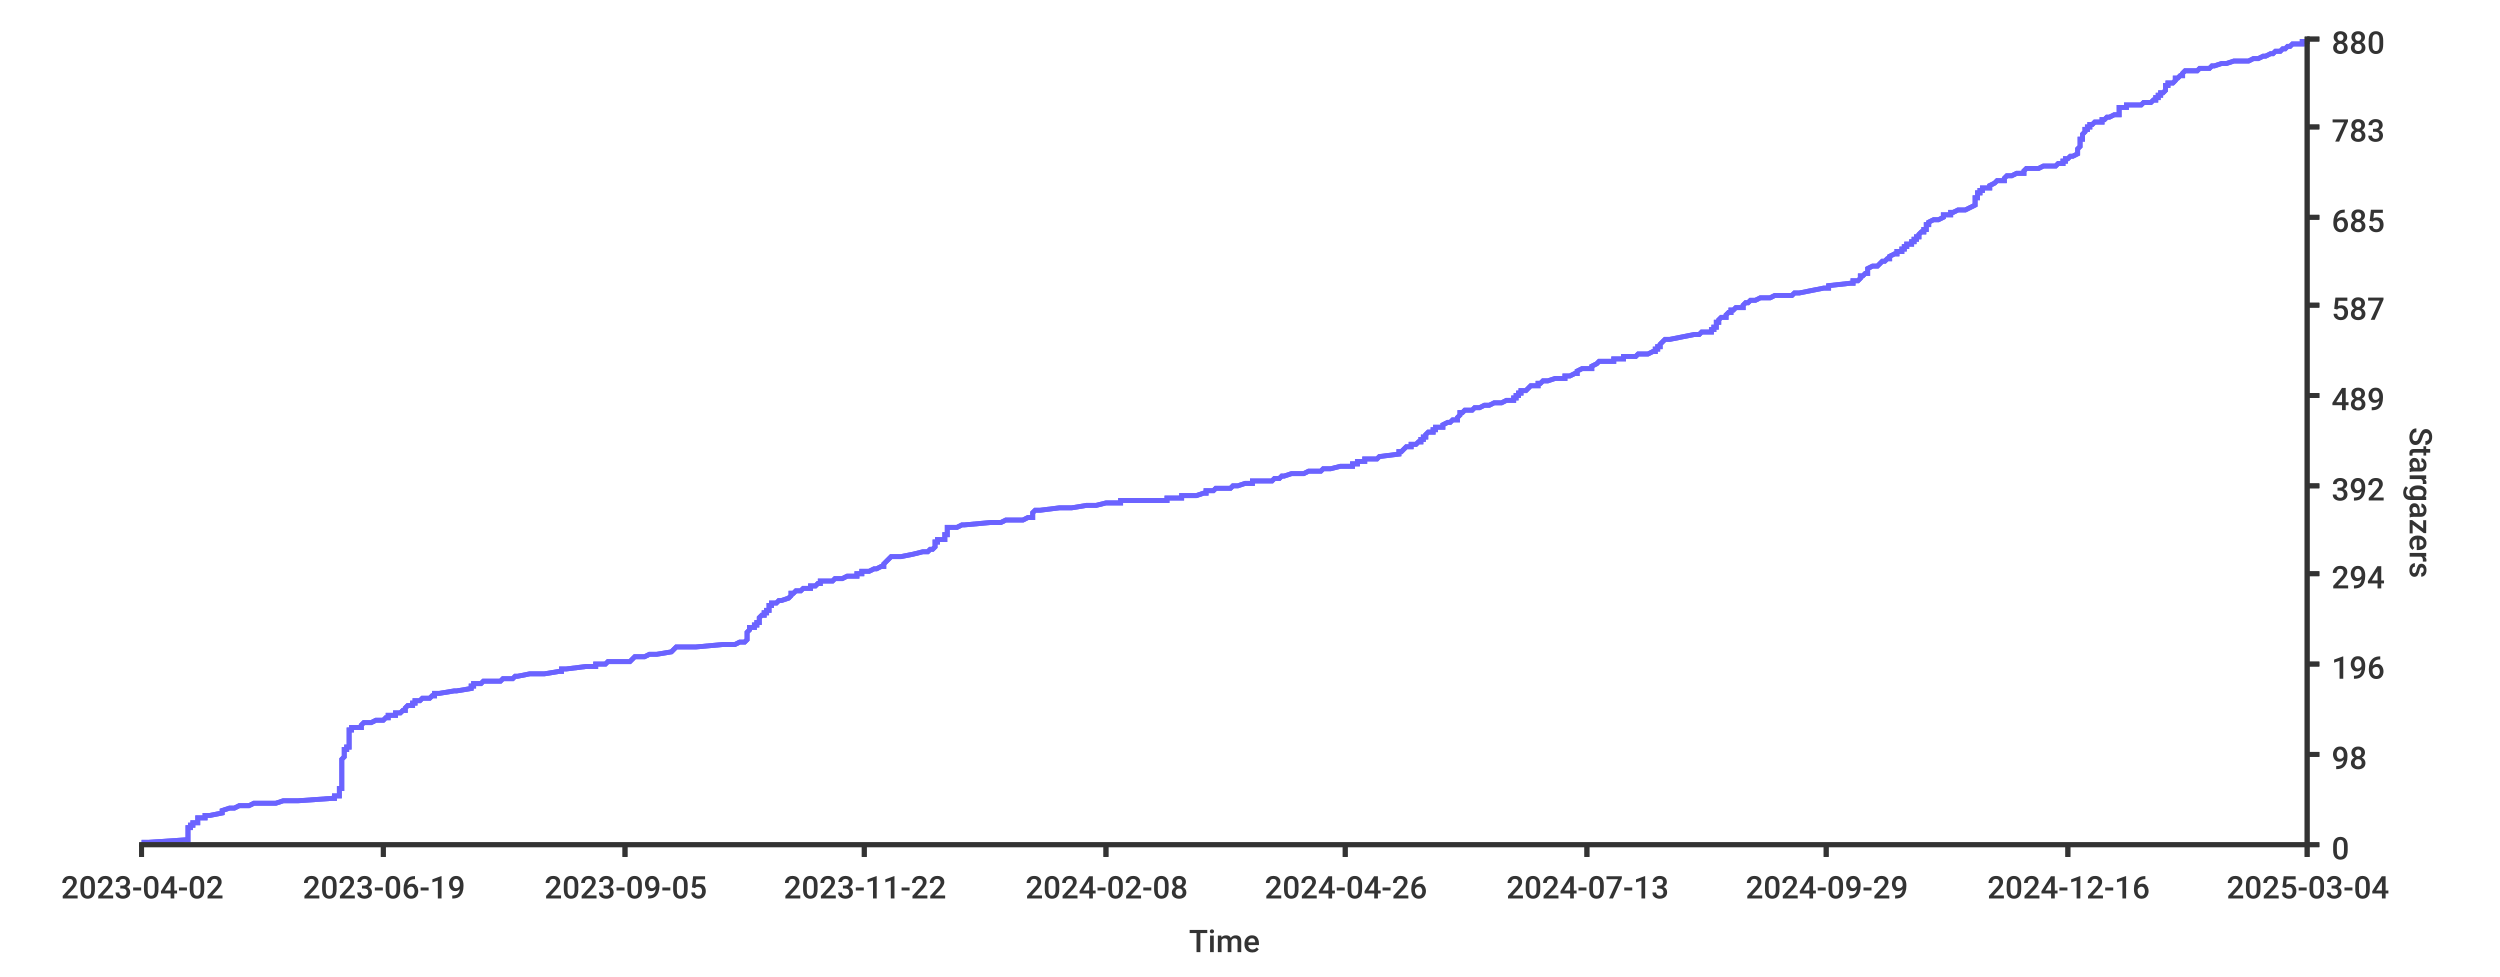
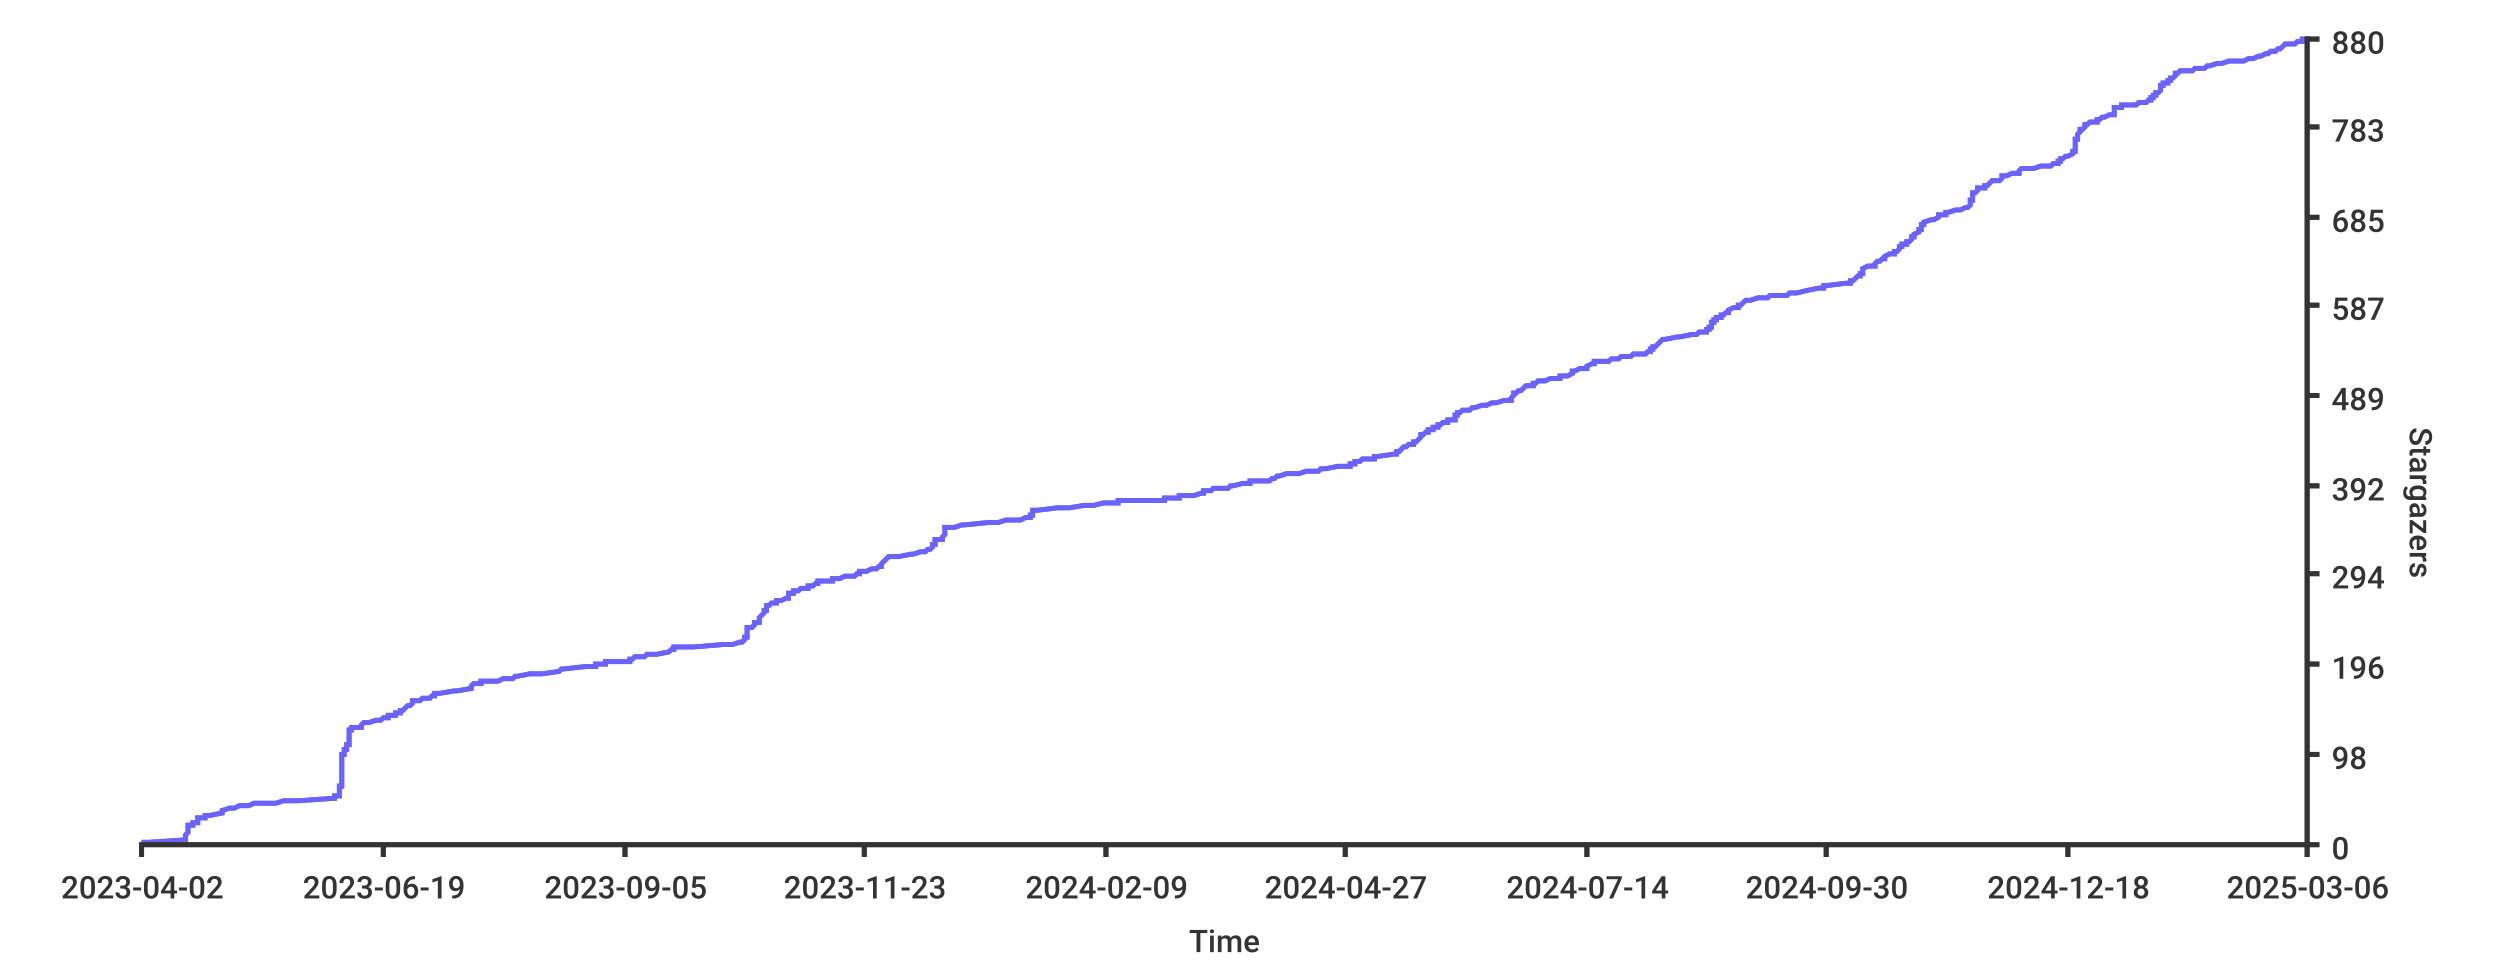
<svg xmlns="http://www.w3.org/2000/svg" width="1024px" height="400px">
  <style type="text/css">
path { fill: none; stroke: rgb(51,51,51); }
path.series { stroke: #6b63ff; }
rect.background { fill: rgb(255,255,255); stroke: none; }

text {
	stroke-width: 0;
	stroke: none;
	fill: rgba(51,51,51,1.0);
	font-size: 12.8px;
	font-family: 'Roboto Medium', sans-serif;
}
</style>
-   <rect height="400px" class="background" rx="8" x="0" y="0" width="1024px" />
-   <rect x="0" y="0" width="1024px" height="400px" class="background" rx="8" />
-   <path stroke-width="2" class="series" d="M 58 345 L 61 345 L 76 344 L 76 344 L 77 344 L 77 343 L 77 343 L 77 343 L 77 342 L 77 342 L 77 341 L 77 341 L 77 341 L 77 340 L 77 340 L 77 340 L 77 339 L 78 339 L 78 338 L 78 338 L 79 338 L 79 337 L 80 337 L 81 337 L 81 336 L 81 336 L 81 335 L 82 335 L 84 335 L 84 334 L 85 334 L 86 334 L 91 333 L 91 333 L 91 332 L 91 332 L 91 332 L 94 331 L 95 331 L 96 331 L 98 330 L 102 330 L 104 329 L 111 329 L 113 329 L 116 328 L 120 328 L 122 328 L 136 327 L 137 327 L 137 326 L 139 326 L 139 326 L 139 325 L 139 325 L 139 325 L 139 324 L 139 324 L 139 323 L 139 323 L 140 323 L 140 322 L 140 322 L 140 322 L 140 321 L 140 321 L 140 320 L 140 320 L 140 320 L 140 319 L 140 319 L 140 319 L 140 318 L 140 318 L 140 317 L 140 317 L 140 317 L 140 316 L 140 316 L 140 316 L 140 315 L 140 315 L 140 314 L 140 314 L 140 314 L 140 313 L 140 313 L 140 313 L 140 312 L 140 312 L 140 311 L 140 311 L 140 311 L 141 310 L 141 310 L 141 310 L 141 309 L 141 309 L 141 308 L 141 308 L 141 308 L 141 307 L 141 307 L 142 307 L 142 306 L 143 306 L 143 305 L 143 305 L 143 305 L 143 304 L 143 304 L 143 304 L 143 303 L 143 303 L 143 302 L 143 302 L 143 302 L 143 301 L 143 301 L 143 301 L 143 300 L 143 300 L 143 299 L 144 299 L 144 299 L 144 298 L 144 298 L 148 298 L 148 297 L 148 297 L 149 296 L 149 296 L 152 296 L 154 295 L 155 295 L 157 295 L 158 294 L 159 294 L 159 293 L 160 293 L 162 293 L 162 292 L 163 292 L 164 292 L 165 291 L 166 291 L 166 290 L 166 290 L 166 290 L 167 289 L 169 289 L 169 289 L 169 288 L 170 288 L 170 287 L 170 287 L 172 287 L 173 286 L 175 286 L 176 286 L 177 285 L 178 285 L 178 284 L 178 284 L 180 284 L 186 283 L 186 283 L 187 283 L 193 282 L 193 282 L 193 281 L 193 281 L 194 281 L 194 280 L 196 280 L 197 280 L 198 279 L 205 279 L 206 278 L 208 278 L 210 278 L 211 277 L 211 277 L 212 277 L 217 276 L 223 276 L 229 275 L 230 275 L 230 275 L 230 274 L 230 274 L 232 274 L 240 273 L 244 273 L 244 272 L 248 272 L 248 272 L 249 271 L 258 271 L 258 271 L 259 270 L 259 270 L 260 269 L 263 269 L 264 269 L 266 268 L 267 268 L 269 268 L 275 267 L 275 267 L 276 266 L 276 266 L 276 266 L 277 265 L 279 265 L 285 265 L 296 264 L 301 264 L 303 263 L 303 263 L 305 263 L 306 262 L 306 262 L 306 262 L 306 261 L 306 261 L 306 260 L 306 260 L 306 260 L 306 259 L 306 259 L 306 259 L 307 258 L 307 258 L 307 257 L 307 257 L 309 257 L 309 256 L 310 256 L 310 256 L 310 255 L 311 255 L 311 254 L 311 254 L 311 254 L 311 253 L 311 253 L 311 253 L 312 252 L 313 252 L 313 251 L 314 251 L 314 251 L 314 250 L 314 250 L 315 250 L 315 249 L 315 249 L 315 248 L 316 248 L 316 248 L 316 247 L 317 247 L 318 247 L 319 246 L 320 246 L 323 245 L 323 245 L 323 245 L 324 244 L 324 244 L 324 244 L 324 243 L 325 243 L 326 242 L 328 242 L 328 242 L 329 241 L 330 241 L 332 241 L 332 240 L 334 240 L 335 239 L 335 239 L 336 239 L 336 238 L 340 238 L 341 238 L 342 237 L 345 237 L 347 236 L 350 236 L 351 236 L 351 235 L 352 235 L 353 235 L 353 234 L 356 234 L 358 233 L 359 233 L 359 233 L 361 232 L 362 232 L 362 232 L 362 231 L 362 231 L 363 230 L 363 230 L 363 230 L 364 229 L 364 229 L 364 229 L 365 228 L 369 228 L 374 227 L 374 227 L 374 227 L 378 226 L 379 226 L 380 226 L 381 225 L 382 225 L 383 224 L 383 224 L 383 224 L 383 223 L 383 223 L 383 223 L 383 222 L 384 222 L 384 221 L 385 221 L 387 221 L 387 220 L 387 220 L 387 220 L 387 219 L 388 219 L 388 218 L 388 218 L 388 218 L 388 217 L 388 217 L 388 217 L 388 216 L 392 216 L 394 215 L 394 215 L 395 215 L 406 214 L 407 214 L 410 214 L 412 213 L 419 213 L 421 212 L 423 212 L 423 212 L 423 211 L 423 211 L 423 211 L 423 210 L 423 210 L 424 209 L 425 209 L 426 209 L 434 208 L 436 208 L 439 208 L 445 207 L 449 207 L 453 206 L 455 206 L 459 206 L 459 205 L 469 205 L 478 205 L 478 204 L 484 204 L 484 203 L 490 203 L 490 203 L 493 202 L 493 202 L 494 202 L 494 201 L 497 201 L 498 200 L 501 200 L 504 200 L 505 199 L 506 199 L 507 199 L 510 198 L 513 198 L 513 197 L 517 197 L 521 197 L 522 196 L 522 196 L 524 196 L 525 195 L 526 195 L 529 194 L 531 194 L 534 194 L 536 193 L 536 193 L 541 193 L 542 192 L 545 192 L 549 191 L 549 191 L 554 191 L 554 190 L 555 190 L 556 190 L 556 189 L 559 189 L 559 188 L 561 188 L 564 188 L 565 187 L 565 187 L 565 187 L 573 186 L 573 186 L 573 185 L 574 185 L 574 185 L 575 184 L 575 184 L 575 184 L 576 183 L 578 183 L 578 182 L 579 182 L 580 182 L 581 181 L 581 181 L 582 181 L 582 180 L 583 180 L 583 179 L 583 179 L 584 179 L 584 178 L 584 178 L 584 178 L 585 177 L 587 177 L 587 176 L 587 176 L 588 176 L 588 175 L 589 175 L 591 175 L 591 174 L 591 174 L 593 173 L 594 173 L 594 173 L 595 172 L 595 172 L 597 172 L 597 171 L 597 171 L 598 170 L 598 170 L 598 170 L 598 169 L 599 169 L 599 169 L 600 168 L 603 168 L 604 167 L 606 167 L 606 167 L 608 166 L 610 166 L 610 166 L 612 165 L 615 165 L 617 164 L 619 164 L 620 164 L 620 163 L 621 163 L 621 163 L 621 162 L 622 162 L 622 161 L 623 161 L 623 161 L 623 160 L 623 160 L 625 160 L 626 159 L 626 159 L 627 158 L 627 158 L 630 158 L 630 157 L 630 157 L 631 157 L 632 156 L 634 156 L 637 155 L 641 155 L 641 155 L 641 154 L 641 154 L 643 154 L 645 153 L 646 153 L 646 152 L 646 152 L 646 152 L 648 151 L 651 151 L 652 151 L 652 150 L 652 150 L 654 149 L 654 149 L 654 149 L 655 148 L 657 148 L 661 148 L 661 147 L 665 147 L 665 146 L 666 146 L 670 146 L 671 145 L 673 145 L 675 145 L 677 144 L 678 144 L 678 143 L 678 143 L 679 143 L 679 142 L 679 142 L 680 142 L 680 141 L 680 141 L 681 140 L 681 140 L 681 140 L 682 139 L 683 139 L 684 139 L 689 138 L 689 138 L 694 137 L 696 137 L 696 137 L 697 136 L 698 136 L 701 136 L 701 135 L 702 135 L 702 134 L 703 134 L 703 134 L 703 133 L 703 133 L 703 132 L 704 132 L 704 132 L 704 131 L 704 131 L 704 131 L 705 130 L 705 130 L 707 130 L 707 129 L 707 129 L 708 128 L 709 128 L 709 128 L 709 127 L 710 127 L 711 126 L 714 126 L 714 126 L 714 125 L 714 125 L 714 125 L 715 124 L 715 124 L 716 124 L 717 123 L 719 123 L 721 122 L 724 122 L 725 122 L 727 121 L 731 121 L 734 121 L 735 120 L 737 120 L 742 119 L 742 119 L 742 119 L 747 118 L 748 118 L 749 118 L 749 117 L 749 117 L 758 116 L 758 116 L 759 116 L 759 115 L 760 115 L 761 115 L 762 114 L 762 114 L 762 113 L 763 113 L 763 113 L 764 112 L 764 112 L 765 112 L 765 111 L 765 111 L 765 110 L 765 110 L 765 110 L 767 109 L 768 109 L 769 109 L 770 108 L 770 108 L 771 107 L 771 107 L 772 107 L 773 106 L 774 106 L 774 106 L 774 105 L 774 105 L 776 104 L 776 104 L 777 104 L 777 103 L 778 103 L 779 103 L 779 102 L 780 102 L 780 101 L 780 101 L 781 101 L 781 100 L 781 100 L 783 100 L 783 99 L 784 99 L 784 98 L 784 98 L 785 98 L 785 97 L 785 97 L 786 97 L 786 96 L 786 96 L 787 95 L 787 95 L 788 95 L 788 94 L 789 94 L 789 94 L 789 93 L 789 93 L 789 92 L 790 92 L 790 92 L 790 91 L 790 91 L 790 91 L 792 90 L 794 90 L 796 89 L 796 89 L 796 89 L 796 88 L 798 88 L 799 88 L 799 87 L 800 87 L 802 86 L 805 86 L 805 86 L 807 85 L 807 85 L 807 85 L 809 84 L 809 84 L 809 83 L 809 83 L 809 83 L 809 82 L 809 82 L 809 82 L 809 81 L 810 81 L 810 80 L 810 80 L 810 80 L 810 79 L 810 79 L 811 79 L 811 78 L 812 78 L 812 77 L 813 77 L 815 77 L 815 76 L 815 76 L 815 76 L 817 75 L 817 75 L 818 74 L 820 74 L 821 74 L 821 73 L 821 73 L 821 73 L 822 72 L 824 72 L 826 71 L 827 71 L 829 71 L 829 70 L 829 70 L 829 70 L 830 69 L 835 69 L 837 68 L 840 68 L 842 68 L 843 67 L 844 67 L 845 67 L 845 66 L 846 66 L 846 65 L 846 65 L 847 65 L 848 64 L 848 64 L 849 64 L 851 63 L 851 63 L 851 62 L 851 62 L 851 62 L 851 61 L 851 61 L 851 61 L 852 60 L 852 60 L 852 59 L 852 59 L 852 59 L 852 58 L 852 58 L 852 58 L 852 57 L 853 57 L 853 56 L 853 56 L 853 56 L 853 55 L 853 55 L 853 55 L 854 54 L 854 54 L 854 53 L 855 53 L 855 53 L 855 52 L 856 52 L 856 52 L 856 51 L 857 51 L 858 50 L 860 50 L 861 50 L 861 49 L 862 49 L 862 49 L 863 48 L 864 48 L 866 47 L 867 47 L 868 47 L 868 46 L 868 46 L 868 46 L 868 45 L 868 45 L 868 44 L 870 44 L 871 44 L 871 43 L 875 43 L 877 43 L 878 42 L 881 42 L 882 41 L 883 41 L 883 41 L 883 40 L 883 40 L 884 40 L 884 39 L 885 39 L 885 38 L 886 38 L 886 38 L 887 37 L 887 37 L 887 37 L 887 36 L 887 36 L 887 35 L 887 35 L 888 35 L 888 34 L 888 34 L 890 34 L 891 33 L 891 33 L 891 32 L 892 32 L 892 32 L 893 31 L 893 31 L 894 31 L 894 30 L 894 30 L 895 29 L 896 29 L 900 29 L 901 28 L 902 28 L 905 28 L 906 27 L 907 27 L 910 26 L 911 26 L 912 26 L 915 25 L 921 25 L 921 25 L 923 24 L 925 24 L 927 23 L 928 23 L 928 23 L 930 22 L 931 22 L 931 22 L 932 21 L 934 21 L 935 20 L 936 20 L 936 20 L 937 19 L 938 19 L 938 19 L 939 18 L 943 18 L 943 17 L 944 17 L 945 17 L 945 16" />
-   <path class="series" d="M 58 345 L 61 345 L 76 344 L 76 344 L 77 344 L 77 343 L 77 343 L 77 343 L 77 342 L 77 342 L 77 341 L 77 341 L 77 341 L 77 340 L 77 340 L 77 340 L 77 339 L 78 339 L 78 338 L 78 338 L 79 338 L 79 337 L 80 337 L 81 337 L 81 336 L 81 336 L 81 335 L 82 335 L 84 335 L 84 334 L 85 334 L 86 334 L 91 333 L 91 333 L 91 332 L 91 332 L 91 332 L 94 331 L 95 331 L 96 331 L 98 330 L 102 330 L 104 329 L 111 329 L 113 329 L 116 328 L 120 328 L 122 328 L 136 327 L 137 327 L 137 326 L 139 326 L 139 326 L 139 325 L 139 325 L 139 325 L 139 324 L 139 324 L 139 323 L 139 323 L 140 323 L 140 322 L 140 322 L 140 322 L 140 321 L 140 321 L 140 320 L 140 320 L 140 320 L 140 319 L 140 319 L 140 319 L 140 318 L 140 318 L 140 317 L 140 317 L 140 317 L 140 316 L 140 316 L 140 316 L 140 315 L 140 315 L 140 314 L 140 314 L 140 314 L 140 313 L 140 313 L 140 313 L 140 312 L 140 312 L 140 311 L 140 311 L 140 311 L 141 310 L 141 310 L 141 310 L 141 309 L 141 309 L 141 308 L 141 308 L 141 308 L 141 307 L 141 307 L 142 307 L 142 306 L 143 306 L 143 305 L 143 305 L 143 305 L 143 304 L 143 304 L 143 304 L 143 303 L 143 303 L 143 302 L 143 302 L 143 302 L 143 301 L 143 301 L 143 301 L 143 300 L 143 300 L 143 299 L 144 299 L 144 299 L 144 298 L 144 298 L 148 298 L 148 297 L 148 297 L 149 296 L 149 296 L 152 296 L 154 295 L 155 295 L 157 295 L 158 294 L 159 294 L 159 293 L 160 293 L 162 293 L 162 292 L 163 292 L 164 292 L 165 291 L 166 291 L 166 290 L 166 290 L 166 290 L 167 289 L 169 289 L 169 289 L 169 288 L 170 288 L 170 287 L 170 287 L 172 287 L 173 286 L 175 286 L 176 286 L 177 285 L 178 285 L 178 284 L 178 284 L 180 284 L 186 283 L 186 283 L 187 283 L 193 282 L 193 282 L 193 281 L 193 281 L 194 281 L 194 280 L 196 280 L 197 280 L 198 279 L 205 279 L 206 278 L 208 278 L 210 278 L 211 277 L 211 277 L 212 277 L 217 276 L 223 276 L 229 275 L 230 275 L 230 275 L 230 274 L 230 274 L 232 274 L 240 273 L 244 273 L 244 272 L 248 272 L 248 272 L 249 271 L 258 271 L 258 271 L 259 270 L 259 270 L 260 269 L 263 269 L 264 269 L 266 268 L 267 268 L 269 268 L 275 267 L 275 267 L 276 266 L 276 266 L 276 266 L 277 265 L 279 265 L 285 265 L 296 264 L 301 264 L 303 263 L 303 263 L 305 263 L 306 262 L 306 262 L 306 262 L 306 261 L 306 261 L 306 260 L 306 260 L 306 260 L 306 259 L 306 259 L 306 259 L 307 258 L 307 258 L 307 257 L 307 257 L 309 257 L 309 256 L 310 256 L 310 256 L 310 255 L 311 255 L 311 254 L 311 254 L 311 254 L 311 253 L 311 253 L 311 253 L 312 252 L 313 252 L 313 251 L 314 251 L 314 251 L 314 250 L 314 250 L 315 250 L 315 249 L 315 249 L 315 248 L 316 248 L 316 248 L 316 247 L 317 247 L 318 247 L 319 246 L 320 246 L 323 245 L 323 245 L 323 245 L 324 244 L 324 244 L 324 244 L 324 243 L 325 243 L 326 242 L 328 242 L 328 242 L 329 241 L 330 241 L 332 241 L 332 240 L 334 240 L 335 239 L 335 239 L 336 239 L 336 238 L 340 238 L 341 238 L 342 237 L 345 237 L 347 236 L 350 236 L 351 236 L 351 235 L 352 235 L 353 235 L 353 234 L 356 234 L 358 233 L 359 233 L 359 233 L 361 232 L 362 232 L 362 232 L 362 231 L 362 231 L 363 230 L 363 230 L 363 230 L 364 229 L 364 229 L 364 229 L 365 228 L 369 228 L 374 227 L 374 227 L 374 227 L 378 226 L 379 226 L 380 226 L 381 225 L 382 225 L 383 224 L 383 224 L 383 224 L 383 223 L 383 223 L 383 223 L 383 222 L 384 222 L 384 221 L 385 221 L 387 221 L 387 220 L 387 220 L 387 220 L 387 219 L 388 219 L 388 218 L 388 218 L 388 218 L 388 217 L 388 217 L 388 217 L 388 216 L 392 216 L 394 215 L 394 215 L 395 215 L 406 214 L 407 214 L 410 214 L 412 213 L 419 213 L 421 212 L 423 212 L 423 212 L 423 211 L 423 211 L 423 211 L 423 210 L 423 210 L 424 209 L 425 209 L 426 209 L 434 208 L 436 208 L 439 208 L 445 207 L 449 207 L 453 206 L 455 206 L 459 206 L 459 205 L 469 205 L 478 205 L 478 204 L 484 204 L 484 203 L 490 203 L 490 203 L 493 202 L 493 202 L 494 202 L 494 201 L 497 201 L 498 200 L 501 200 L 504 200 L 505 199 L 506 199 L 507 199 L 510 198 L 513 198 L 513 197 L 517 197 L 521 197 L 522 196 L 522 196 L 524 196 L 525 195 L 526 195 L 529 194 L 531 194 L 534 194 L 536 193 L 536 193 L 541 193 L 542 192 L 545 192 L 549 191 L 549 191 L 554 191 L 554 190 L 555 190 L 556 190 L 556 189 L 559 189 L 559 188 L 561 188 L 564 188 L 565 187 L 565 187 L 565 187 L 573 186 L 573 186 L 573 185 L 574 185 L 574 185 L 575 184 L 575 184 L 575 184 L 576 183 L 578 183 L 578 182 L 579 182 L 580 182 L 581 181 L 581 181 L 582 181 L 582 180 L 583 180 L 583 179 L 583 179 L 584 179 L 584 178 L 584 178 L 584 178 L 585 177 L 587 177 L 587 176 L 587 176 L 588 176 L 588 175 L 589 175 L 591 175 L 591 174 L 591 174 L 593 173 L 594 173 L 594 173 L 595 172 L 595 172 L 597 172 L 597 171 L 597 171 L 598 170 L 598 170 L 598 170 L 598 169 L 599 169 L 599 169 L 600 168 L 603 168 L 604 167 L 606 167 L 606 167 L 608 166 L 610 166 L 610 166 L 612 165 L 615 165 L 617 164 L 619 164 L 620 164 L 620 163 L 621 163 L 621 163 L 621 162 L 622 162 L 622 161 L 623 161 L 623 161 L 623 160 L 623 160 L 625 160 L 626 159 L 626 159 L 627 158 L 627 158 L 630 158 L 630 157 L 630 157 L 631 157 L 632 156 L 634 156 L 637 155 L 641 155 L 641 155 L 641 154 L 641 154 L 643 154 L 645 153 L 646 153 L 646 152 L 646 152 L 646 152 L 648 151 L 651 151 L 652 151 L 652 150 L 652 150 L 654 149 L 654 149 L 654 149 L 655 148 L 657 148 L 661 148 L 661 147 L 665 147 L 665 146 L 666 146 L 670 146 L 671 145 L 673 145 L 675 145 L 677 144 L 678 144 L 678 143 L 678 143 L 679 143 L 679 142 L 679 142 L 680 142 L 680 141 L 680 141 L 681 140 L 681 140 L 681 140 L 682 139 L 683 139 L 684 139 L 689 138 L 689 138 L 694 137 L 696 137 L 696 137 L 697 136 L 698 136 L 701 136 L 701 135 L 702 135 L 702 134 L 703 134 L 703 134 L 703 133 L 703 133 L 703 132 L 704 132 L 704 132 L 704 131 L 704 131 L 704 131 L 705 130 L 705 130 L 707 130 L 707 129 L 707 129 L 708 128 L 709 128 L 709 128 L 709 127 L 710 127 L 711 126 L 714 126 L 714 126 L 714 125 L 714 125 L 714 125 L 715 124 L 715 124 L 716 124 L 717 123 L 719 123 L 721 122 L 724 122 L 725 122 L 727 121 L 731 121 L 734 121 L 735 120 L 737 120 L 742 119 L 742 119 L 742 119 L 747 118 L 748 118 L 749 118 L 749 117 L 749 117 L 758 116 L 758 116 L 759 116 L 759 115 L 760 115 L 761 115 L 762 114 L 762 114 L 762 113 L 763 113 L 763 113 L 764 112 L 764 112 L 765 112 L 765 111 L 765 111 L 765 110 L 765 110 L 765 110 L 767 109 L 768 109 L 769 109 L 770 108 L 770 108 L 771 107 L 771 107 L 772 107 L 773 106 L 774 106 L 774 106 L 774 105 L 774 105 L 776 104 L 776 104 L 777 104 L 777 103 L 778 103 L 779 103 L 779 102 L 780 102 L 780 101 L 780 101 L 781 101 L 781 100 L 781 100 L 783 100 L 783 99 L 784 99 L 784 98 L 784 98 L 785 98 L 785 97 L 785 97 L 786 97 L 786 96 L 786 96 L 787 95 L 787 95 L 788 95 L 788 94 L 789 94 L 789 94 L 789 93 L 789 93 L 789 92 L 790 92 L 790 92 L 790 91 L 790 91 L 790 91 L 792 90 L 794 90 L 796 89 L 796 89 L 796 89 L 796 88 L 798 88 L 799 88 L 799 87 L 800 87 L 802 86 L 805 86 L 805 86 L 807 85 L 807 85 L 807 85 L 809 84 L 809 84 L 809 83 L 809 83 L 809 83 L 809 82 L 809 82 L 809 82 L 809 81 L 810 81 L 810 80 L 810 80 L 810 80 L 810 79 L 810 79 L 811 79 L 811 78 L 812 78 L 812 77 L 813 77 L 815 77 L 815 76 L 815 76 L 815 76 L 817 75 L 817 75 L 818 74 L 820 74 L 821 74 L 821 73 L 821 73 L 821 73 L 822 72 L 824 72 L 826 71 L 827 71 L 829 71 L 829 70 L 829 70 L 829 70 L 830 69 L 835 69 L 837 68 L 840 68 L 842 68 L 843 67 L 844 67 L 845 67 L 845 66 L 846 66 L 846 65 L 846 65 L 847 65 L 848 64 L 848 64 L 849 64 L 851 63 L 851 63 L 851 62 L 851 62 L 851 62 L 851 61 L 851 61 L 851 61 L 852 60 L 852 60 L 852 59 L 852 59 L 852 59 L 852 58 L 852 58 L 852 58 L 852 57 L 853 57 L 853 56 L 853 56 L 853 56 L 853 55 L 853 55 L 853 55 L 854 54 L 854 54 L 854 53 L 855 53 L 855 53 L 855 52 L 856 52 L 856 52 L 856 51 L 857 51 L 858 50 L 860 50 L 861 50 L 861 49 L 862 49 L 862 49 L 863 48 L 864 48 L 866 47 L 867 47 L 868 47 L 868 46 L 868 46 L 868 46 L 868 45 L 868 45 L 868 44 L 870 44 L 871 44 L 871 43 L 875 43 L 877 43 L 878 42 L 881 42 L 882 41 L 883 41 L 883 41 L 883 40 L 883 40 L 884 40 L 884 39 L 885 39 L 885 38 L 886 38 L 886 38 L 887 37 L 887 37 L 887 37 L 887 36 L 887 36 L 887 35 L 887 35 L 888 35 L 888 34 L 888 34 L 890 34 L 891 33 L 891 33 L 891 32 L 892 32 L 892 32 L 893 31 L 893 31 L 894 31 L 894 30 L 894 30 L 895 29 L 896 29 L 900 29 L 901 28 L 902 28 L 905 28 L 906 27 L 907 27 L 910 26 L 911 26 L 912 26 L 915 25 L 921 25 L 921 25 L 923 24 L 925 24 L 927 23 L 928 23 L 928 23 L 930 22 L 931 22 L 931 22 L 932 21 L 934 21 L 935 20 L 936 20 L 936 20 L 937 19 L 938 19 L 938 19 L 939 18 L 943 18 L 943 17 L 944 17 L 945 17 L 945 16" stroke-width="2" />
+   <rect y="0" width="1024px" height="400px" class="background" rx="8" x="0" />
+   <rect class="background" rx="8" x="0" y="0" width="1024px" height="400px" />
+   <path stroke-width="2" class="series" d="M 58 345 L 61 345 L 76 344 L 76 344 L 76 344 L 76 343 L 76 343 L 76 343 L 76 342 L 76 342 L 77 341 L 77 341 L 77 341 L 77 340 L 77 340 L 77 340 L 77 339 L 77 339 L 77 338 L 78 338 L 79 338 L 79 337 L 80 337 L 81 337 L 81 336 L 81 336 L 81 335 L 82 335 L 84 335 L 84 334 L 85 334 L 86 334 L 91 333 L 91 333 L 91 332 L 91 332 L 91 332 L 94 331 L 95 331 L 96 331 L 98 330 L 102 330 L 104 329 L 110 329 L 113 329 L 116 328 L 120 328 L 122 328 L 136 327 L 137 327 L 137 326 L 139 326 L 139 326 L 139 325 L 139 325 L 139 325 L 139 324 L 139 324 L 139 323 L 139 323 L 139 323 L 139 322 L 139 322 L 140 322 L 140 321 L 140 321 L 140 320 L 140 320 L 140 320 L 140 319 L 140 319 L 140 319 L 140 318 L 140 318 L 140 317 L 140 317 L 140 317 L 140 316 L 140 316 L 140 316 L 140 315 L 140 315 L 140 314 L 140 314 L 140 314 L 140 313 L 140 313 L 140 313 L 140 312 L 140 312 L 140 311 L 140 311 L 140 311 L 140 310 L 140 310 L 140 310 L 140 309 L 141 309 L 141 308 L 141 308 L 141 308 L 141 307 L 141 307 L 142 307 L 142 306 L 142 306 L 142 305 L 142 305 L 143 305 L 143 304 L 143 304 L 143 304 L 143 303 L 143 303 L 143 302 L 143 302 L 143 302 L 143 301 L 143 301 L 143 301 L 143 300 L 143 300 L 143 299 L 144 299 L 144 299 L 144 298 L 144 298 L 148 298 L 148 297 L 148 297 L 149 296 L 149 296 L 151 296 L 154 295 L 154 295 L 156 295 L 157 294 L 159 294 L 159 293 L 160 293 L 162 293 L 162 292 L 163 292 L 164 292 L 164 291 L 165 291 L 166 290 L 166 290 L 166 290 L 167 289 L 168 289 L 168 289 L 169 288 L 169 288 L 169 287 L 170 287 L 172 287 L 173 286 L 175 286 L 176 286 L 177 285 L 178 285 L 178 284 L 178 284 L 180 284 L 186 283 L 186 283 L 187 283 L 193 282 L 193 282 L 193 281 L 193 281 L 193 281 L 194 280 L 196 280 L 197 280 L 197 279 L 204 279 L 206 278 L 207 278 L 210 278 L 211 277 L 211 277 L 212 277 L 217 276 L 222 276 L 229 275 L 229 275 L 229 275 L 230 274 L 230 274 L 231 274 L 240 273 L 244 273 L 244 272 L 247 272 L 248 272 L 248 271 L 258 271 L 258 271 L 258 270 L 259 270 L 260 269 L 263 269 L 264 269 L 265 268 L 267 268 L 269 268 L 274 267 L 274 267 L 275 266 L 275 266 L 276 266 L 276 265 L 279 265 L 284 265 L 296 264 L 300 264 L 303 263 L 303 263 L 304 263 L 305 262 L 305 262 L 305 262 L 305 261 L 306 261 L 306 260 L 306 260 L 306 260 L 306 259 L 306 259 L 306 259 L 306 258 L 306 258 L 306 257 L 307 257 L 308 257 L 309 256 L 309 256 L 309 256 L 309 255 L 311 255 L 311 254 L 311 254 L 311 254 L 311 253 L 311 253 L 311 253 L 312 252 L 312 252 L 313 251 L 313 251 L 313 251 L 313 250 L 313 250 L 314 250 L 314 249 L 314 249 L 314 248 L 315 248 L 315 248 L 316 247 L 317 247 L 318 247 L 318 246 L 320 246 L 322 245 L 322 245 L 323 245 L 323 244 L 323 244 L 323 244 L 323 243 L 325 243 L 325 242 L 327 242 L 327 242 L 328 241 L 330 241 L 331 241 L 331 240 L 333 240 L 334 239 L 334 239 L 335 239 L 335 238 L 340 238 L 341 238 L 341 237 L 344 237 L 346 236 L 349 236 L 350 236 L 351 235 L 352 235 L 352 235 L 352 234 L 355 234 L 357 233 L 358 233 L 359 233 L 360 232 L 361 232 L 361 232 L 361 231 L 361 231 L 362 230 L 362 230 L 362 230 L 363 229 L 363 229 L 363 229 L 364 228 L 368 228 L 373 227 L 373 227 L 374 227 L 377 226 L 379 226 L 379 226 L 380 225 L 381 225 L 382 224 L 382 224 L 382 224 L 382 223 L 382 223 L 383 223 L 383 222 L 383 222 L 383 221 L 384 221 L 386 221 L 386 220 L 386 220 L 386 220 L 387 219 L 387 219 L 387 218 L 387 218 L 387 218 L 387 217 L 387 217 L 387 217 L 387 216 L 391 216 L 394 215 L 394 215 L 395 215 L 405 214 L 406 214 L 409 214 L 412 213 L 418 213 L 420 212 L 422 212 L 422 212 L 422 211 L 422 211 L 423 211 L 423 210 L 423 210 L 423 209 L 424 209 L 425 209 L 433 208 L 435 208 L 438 208 L 444 207 L 448 207 L 452 206 L 454 206 L 458 206 L 458 205 L 468 205 L 477 205 L 477 204 L 483 204 L 483 203 L 488 203 L 489 203 L 492 202 L 492 202 L 493 202 L 493 201 L 496 201 L 497 200 L 499 200 L 503 200 L 504 199 L 505 199 L 505 199 L 509 198 L 512 198 L 512 197 L 516 197 L 520 197 L 521 196 L 521 196 L 522 196 L 523 195 L 524 195 L 527 194 L 530 194 L 532 194 L 535 193 L 535 193 L 540 193 L 541 192 L 543 192 L 548 191 L 548 191 L 553 191 L 553 190 L 553 190 L 555 190 L 555 189 L 557 189 L 558 188 L 560 188 L 563 188 L 563 187 L 564 187 L 564 187 L 571 186 L 572 186 L 572 185 L 572 185 L 573 185 L 574 184 L 574 184 L 574 184 L 575 183 L 576 183 L 577 182 L 578 182 L 579 182 L 579 181 L 580 181 L 580 181 L 581 180 L 581 180 L 582 179 L 582 179 L 582 179 L 582 178 L 583 178 L 583 178 L 584 177 L 585 177 L 585 176 L 586 176 L 587 176 L 587 175 L 588 175 L 589 175 L 589 174 L 590 174 L 591 173 L 593 173 L 593 173 L 593 172 L 594 172 L 596 172 L 596 171 L 596 171 L 596 170 L 596 170 L 597 170 L 597 169 L 597 169 L 598 169 L 599 168 L 602 168 L 603 167 L 604 167 L 604 167 L 607 166 L 608 166 L 609 166 L 611 165 L 613 165 L 616 164 L 618 164 L 619 164 L 619 163 L 619 163 L 619 163 L 620 162 L 620 162 L 620 161 L 621 161 L 621 161 L 622 160 L 622 160 L 623 160 L 624 159 L 624 159 L 625 158 L 625 158 L 628 158 L 628 157 L 629 157 L 629 157 L 630 156 L 633 156 L 635 155 L 639 155 L 639 155 L 639 154 L 640 154 L 642 154 L 644 153 L 644 153 L 644 152 L 644 152 L 645 152 L 647 151 L 650 151 L 650 151 L 650 150 L 650 150 L 652 149 L 653 149 L 653 149 L 653 148 L 656 148 L 659 148 L 660 147 L 663 147 L 664 146 L 665 146 L 668 146 L 669 145 L 672 145 L 674 145 L 675 144 L 676 144 L 676 143 L 677 143 L 677 143 L 677 142 L 677 142 L 678 142 L 679 141 L 679 141 L 680 140 L 680 140 L 680 140 L 681 139 L 682 139 L 682 139 L 687 138 L 688 138 L 693 137 L 695 137 L 695 137 L 696 136 L 696 136 L 699 136 L 699 135 L 700 135 L 700 134 L 701 134 L 701 134 L 701 133 L 701 133 L 701 132 L 702 132 L 702 132 L 702 131 L 702 131 L 703 131 L 703 130 L 704 130 L 705 130 L 705 129 L 706 129 L 707 128 L 708 128 L 708 128 L 708 127 L 708 127 L 710 126 L 712 126 L 712 126 L 712 125 L 713 125 L 713 125 L 714 124 L 714 124 L 714 124 L 715 123 L 717 123 L 720 122 L 723 122 L 724 122 L 725 121 L 729 121 L 732 121 L 733 120 L 736 120 L 740 119 L 740 119 L 740 119 L 745 118 L 746 118 L 747 118 L 747 117 L 748 117 L 756 116 L 757 116 L 758 116 L 758 115 L 758 115 L 759 115 L 760 114 L 760 114 L 761 113 L 762 113 L 762 113 L 762 112 L 763 112 L 763 112 L 763 111 L 763 111 L 763 110 L 763 110 L 763 110 L 765 109 L 767 109 L 768 109 L 768 108 L 768 108 L 769 107 L 769 107 L 770 107 L 771 106 L 772 106 L 772 106 L 772 105 L 772 105 L 774 104 L 774 104 L 776 104 L 776 103 L 777 103 L 777 103 L 778 102 L 778 102 L 778 101 L 778 101 L 779 101 L 779 100 L 780 100 L 781 100 L 781 99 L 782 99 L 783 98 L 783 98 L 783 98 L 783 97 L 783 97 L 784 97 L 784 96 L 784 96 L 786 95 L 786 95 L 786 95 L 786 94 L 787 94 L 787 94 L 787 93 L 787 93 L 787 92 L 788 92 L 788 92 L 788 91 L 788 91 L 788 91 L 791 90 L 792 90 L 794 89 L 794 89 L 794 89 L 794 88 L 796 88 L 797 88 L 797 87 L 798 87 L 801 86 L 803 86 L 803 86 L 805 85 L 806 85 L 806 85 L 807 84 L 807 84 L 807 83 L 807 83 L 807 83 L 807 82 L 807 82 L 808 82 L 808 81 L 808 81 L 808 80 L 808 80 L 808 80 L 808 79 L 809 79 L 809 79 L 810 78 L 810 78 L 810 77 L 811 77 L 813 77 L 813 76 L 814 76 L 814 76 L 815 75 L 815 75 L 816 74 L 818 74 L 819 74 L 820 73 L 820 73 L 820 73 L 820 72 L 822 72 L 824 71 L 825 71 L 827 71 L 827 70 L 827 70 L 827 70 L 828 69 L 833 69 L 836 68 L 839 68 L 840 68 L 841 67 L 842 67 L 843 67 L 843 66 L 844 66 L 844 65 L 844 65 L 845 65 L 846 64 L 846 64 L 847 64 L 849 63 L 849 63 L 849 62 L 849 62 L 850 62 L 850 61 L 850 61 L 850 61 L 850 60 L 850 60 L 850 59 L 850 59 L 850 59 L 850 58 L 850 58 L 850 58 L 850 57 L 851 57 L 851 56 L 851 56 L 851 56 L 851 55 L 851 55 L 851 55 L 852 54 L 852 54 L 852 53 L 853 53 L 853 53 L 854 52 L 854 52 L 854 52 L 854 51 L 855 51 L 856 50 L 858 50 L 859 50 L 859 49 L 860 49 L 860 49 L 861 48 L 862 48 L 864 47 L 865 47 L 866 47 L 866 46 L 866 46 L 866 46 L 866 45 L 866 45 L 866 44 L 868 44 L 869 44 L 869 43 L 873 43 L 875 43 L 876 42 L 879 42 L 880 41 L 881 41 L 881 41 L 881 40 L 881 40 L 882 40 L 882 39 L 883 39 L 883 38 L 884 38 L 884 38 L 885 37 L 885 37 L 885 37 L 885 36 L 885 36 L 885 35 L 885 35 L 886 35 L 886 34 L 886 34 L 888 34 L 888 33 L 889 33 L 889 32 L 890 32 L 890 32 L 891 31 L 891 31 L 891 31 L 891 30 L 892 30 L 893 29 L 894 29 L 898 29 L 899 28 L 900 28 L 903 28 L 904 27 L 905 27 L 908 26 L 909 26 L 910 26 L 913 25 L 918 25 L 919 25 L 921 24 L 923 24 L 925 23 L 926 23 L 926 23 L 928 22 L 928 22 L 929 22 L 930 21 L 932 21 L 933 20 L 934 20 L 934 20 L 935 19 L 935 19 L 935 19 L 936 18 L 940 18 L 941 17 L 942 17 L 943 17 L 943 16 L 945 16 L 945 16" />
+   <path stroke-width="2" class="series" d="M 58 345 L 61 345 L 76 344 L 76 344 L 76 344 L 76 343 L 76 343 L 76 343 L 76 342 L 76 342 L 77 341 L 77 341 L 77 341 L 77 340 L 77 340 L 77 340 L 77 339 L 77 339 L 77 338 L 78 338 L 79 338 L 79 337 L 80 337 L 81 337 L 81 336 L 81 336 L 81 335 L 82 335 L 84 335 L 84 334 L 85 334 L 86 334 L 91 333 L 91 333 L 91 332 L 91 332 L 91 332 L 94 331 L 95 331 L 96 331 L 98 330 L 102 330 L 104 329 L 110 329 L 113 329 L 116 328 L 120 328 L 122 328 L 136 327 L 137 327 L 137 326 L 139 326 L 139 326 L 139 325 L 139 325 L 139 325 L 139 324 L 139 324 L 139 323 L 139 323 L 139 323 L 139 322 L 139 322 L 140 322 L 140 321 L 140 321 L 140 320 L 140 320 L 140 320 L 140 319 L 140 319 L 140 319 L 140 318 L 140 318 L 140 317 L 140 317 L 140 317 L 140 316 L 140 316 L 140 316 L 140 315 L 140 315 L 140 314 L 140 314 L 140 314 L 140 313 L 140 313 L 140 313 L 140 312 L 140 312 L 140 311 L 140 311 L 140 311 L 140 310 L 140 310 L 140 310 L 140 309 L 141 309 L 141 308 L 141 308 L 141 308 L 141 307 L 141 307 L 142 307 L 142 306 L 142 306 L 142 305 L 142 305 L 143 305 L 143 304 L 143 304 L 143 304 L 143 303 L 143 303 L 143 302 L 143 302 L 143 302 L 143 301 L 143 301 L 143 301 L 143 300 L 143 300 L 143 299 L 144 299 L 144 299 L 144 298 L 144 298 L 148 298 L 148 297 L 148 297 L 149 296 L 149 296 L 151 296 L 154 295 L 154 295 L 156 295 L 157 294 L 159 294 L 159 293 L 160 293 L 162 293 L 162 292 L 163 292 L 164 292 L 164 291 L 165 291 L 166 290 L 166 290 L 166 290 L 167 289 L 168 289 L 168 289 L 169 288 L 169 288 L 169 287 L 170 287 L 172 287 L 173 286 L 175 286 L 176 286 L 177 285 L 178 285 L 178 284 L 178 284 L 180 284 L 186 283 L 186 283 L 187 283 L 193 282 L 193 282 L 193 281 L 193 281 L 193 281 L 194 280 L 196 280 L 197 280 L 197 279 L 204 279 L 206 278 L 207 278 L 210 278 L 211 277 L 211 277 L 212 277 L 217 276 L 222 276 L 229 275 L 229 275 L 229 275 L 230 274 L 230 274 L 231 274 L 240 273 L 244 273 L 244 272 L 247 272 L 248 272 L 248 271 L 258 271 L 258 271 L 258 270 L 259 270 L 260 269 L 263 269 L 264 269 L 265 268 L 267 268 L 269 268 L 274 267 L 274 267 L 275 266 L 275 266 L 276 266 L 276 265 L 279 265 L 284 265 L 296 264 L 300 264 L 303 263 L 303 263 L 304 263 L 305 262 L 305 262 L 305 262 L 305 261 L 306 261 L 306 260 L 306 260 L 306 260 L 306 259 L 306 259 L 306 259 L 306 258 L 306 258 L 306 257 L 307 257 L 308 257 L 309 256 L 309 256 L 309 256 L 309 255 L 311 255 L 311 254 L 311 254 L 311 254 L 311 253 L 311 253 L 311 253 L 312 252 L 312 252 L 313 251 L 313 251 L 313 251 L 313 250 L 313 250 L 314 250 L 314 249 L 314 249 L 314 248 L 315 248 L 315 248 L 316 247 L 317 247 L 318 247 L 318 246 L 320 246 L 322 245 L 322 245 L 323 245 L 323 244 L 323 244 L 323 244 L 323 243 L 325 243 L 325 242 L 327 242 L 327 242 L 328 241 L 330 241 L 331 241 L 331 240 L 333 240 L 334 239 L 334 239 L 335 239 L 335 238 L 340 238 L 341 238 L 341 237 L 344 237 L 346 236 L 349 236 L 350 236 L 351 235 L 352 235 L 352 235 L 352 234 L 355 234 L 357 233 L 358 233 L 359 233 L 360 232 L 361 232 L 361 232 L 361 231 L 361 231 L 362 230 L 362 230 L 362 230 L 363 229 L 363 229 L 363 229 L 364 228 L 368 228 L 373 227 L 373 227 L 374 227 L 377 226 L 379 226 L 379 226 L 380 225 L 381 225 L 382 224 L 382 224 L 382 224 L 382 223 L 382 223 L 383 223 L 383 222 L 383 222 L 383 221 L 384 221 L 386 221 L 386 220 L 386 220 L 386 220 L 387 219 L 387 219 L 387 218 L 387 218 L 387 218 L 387 217 L 387 217 L 387 217 L 387 216 L 391 216 L 394 215 L 394 215 L 395 215 L 405 214 L 406 214 L 409 214 L 412 213 L 418 213 L 420 212 L 422 212 L 422 212 L 422 211 L 422 211 L 423 211 L 423 210 L 423 210 L 423 209 L 424 209 L 425 209 L 433 208 L 435 208 L 438 208 L 444 207 L 448 207 L 452 206 L 454 206 L 458 206 L 458 205 L 468 205 L 477 205 L 477 204 L 483 204 L 483 203 L 488 203 L 489 203 L 492 202 L 492 202 L 493 202 L 493 201 L 496 201 L 497 200 L 499 200 L 503 200 L 504 199 L 505 199 L 505 199 L 509 198 L 512 198 L 512 197 L 516 197 L 520 197 L 521 196 L 521 196 L 522 196 L 523 195 L 524 195 L 527 194 L 530 194 L 532 194 L 535 193 L 535 193 L 540 193 L 541 192 L 543 192 L 548 191 L 548 191 L 553 191 L 553 190 L 553 190 L 555 190 L 555 189 L 557 189 L 558 188 L 560 188 L 563 188 L 563 187 L 564 187 L 564 187 L 571 186 L 572 186 L 572 185 L 572 185 L 573 185 L 574 184 L 574 184 L 574 184 L 575 183 L 576 183 L 577 182 L 578 182 L 579 182 L 579 181 L 580 181 L 580 181 L 581 180 L 581 180 L 582 179 L 582 179 L 582 179 L 582 178 L 583 178 L 583 178 L 584 177 L 585 177 L 585 176 L 586 176 L 587 176 L 587 175 L 588 175 L 589 175 L 589 174 L 590 174 L 591 173 L 593 173 L 593 173 L 593 172 L 594 172 L 596 172 L 596 171 L 596 171 L 596 170 L 596 170 L 597 170 L 597 169 L 597 169 L 598 169 L 599 168 L 602 168 L 603 167 L 604 167 L 604 167 L 607 166 L 608 166 L 609 166 L 611 165 L 613 165 L 616 164 L 618 164 L 619 164 L 619 163 L 619 163 L 619 163 L 620 162 L 620 162 L 620 161 L 621 161 L 621 161 L 622 160 L 622 160 L 623 160 L 624 159 L 624 159 L 625 158 L 625 158 L 628 158 L 628 157 L 629 157 L 629 157 L 630 156 L 633 156 L 635 155 L 639 155 L 639 155 L 639 154 L 640 154 L 642 154 L 644 153 L 644 153 L 644 152 L 644 152 L 645 152 L 647 151 L 650 151 L 650 151 L 650 150 L 650 150 L 652 149 L 653 149 L 653 149 L 653 148 L 656 148 L 659 148 L 660 147 L 663 147 L 664 146 L 665 146 L 668 146 L 669 145 L 672 145 L 674 145 L 675 144 L 676 144 L 676 143 L 677 143 L 677 143 L 677 142 L 677 142 L 678 142 L 679 141 L 679 141 L 680 140 L 680 140 L 680 140 L 681 139 L 682 139 L 682 139 L 687 138 L 688 138 L 693 137 L 695 137 L 695 137 L 696 136 L 696 136 L 699 136 L 699 135 L 700 135 L 700 134 L 701 134 L 701 134 L 701 133 L 701 133 L 701 132 L 702 132 L 702 132 L 702 131 L 702 131 L 703 131 L 703 130 L 704 130 L 705 130 L 705 129 L 706 129 L 707 128 L 708 128 L 708 128 L 708 127 L 708 127 L 710 126 L 712 126 L 712 126 L 712 125 L 713 125 L 713 125 L 714 124 L 714 124 L 714 124 L 715 123 L 717 123 L 720 122 L 723 122 L 724 122 L 725 121 L 729 121 L 732 121 L 733 120 L 736 120 L 740 119 L 740 119 L 740 119 L 745 118 L 746 118 L 747 118 L 747 117 L 748 117 L 756 116 L 757 116 L 758 116 L 758 115 L 758 115 L 759 115 L 760 114 L 760 114 L 761 113 L 762 113 L 762 113 L 762 112 L 763 112 L 763 112 L 763 111 L 763 111 L 763 110 L 763 110 L 763 110 L 765 109 L 767 109 L 768 109 L 768 108 L 768 108 L 769 107 L 769 107 L 770 107 L 771 106 L 772 106 L 772 106 L 772 105 L 772 105 L 774 104 L 774 104 L 776 104 L 776 103 L 777 103 L 777 103 L 778 102 L 778 102 L 778 101 L 778 101 L 779 101 L 779 100 L 780 100 L 781 100 L 781 99 L 782 99 L 783 98 L 783 98 L 783 98 L 783 97 L 783 97 L 784 97 L 784 96 L 784 96 L 786 95 L 786 95 L 786 95 L 786 94 L 787 94 L 787 94 L 787 93 L 787 93 L 787 92 L 788 92 L 788 92 L 788 91 L 788 91 L 788 91 L 791 90 L 792 90 L 794 89 L 794 89 L 794 89 L 794 88 L 796 88 L 797 88 L 797 87 L 798 87 L 801 86 L 803 86 L 803 86 L 805 85 L 806 85 L 806 85 L 807 84 L 807 84 L 807 83 L 807 83 L 807 83 L 807 82 L 807 82 L 808 82 L 808 81 L 808 81 L 808 80 L 808 80 L 808 80 L 808 79 L 809 79 L 809 79 L 810 78 L 810 78 L 810 77 L 811 77 L 813 77 L 813 76 L 814 76 L 814 76 L 815 75 L 815 75 L 816 74 L 818 74 L 819 74 L 820 73 L 820 73 L 820 73 L 820 72 L 822 72 L 824 71 L 825 71 L 827 71 L 827 70 L 827 70 L 827 70 L 828 69 L 833 69 L 836 68 L 839 68 L 840 68 L 841 67 L 842 67 L 843 67 L 843 66 L 844 66 L 844 65 L 844 65 L 845 65 L 846 64 L 846 64 L 847 64 L 849 63 L 849 63 L 849 62 L 849 62 L 850 62 L 850 61 L 850 61 L 850 61 L 850 60 L 850 60 L 850 59 L 850 59 L 850 59 L 850 58 L 850 58 L 850 58 L 850 57 L 851 57 L 851 56 L 851 56 L 851 56 L 851 55 L 851 55 L 851 55 L 852 54 L 852 54 L 852 53 L 853 53 L 853 53 L 854 52 L 854 52 L 854 52 L 854 51 L 855 51 L 856 50 L 858 50 L 859 50 L 859 49 L 860 49 L 860 49 L 861 48 L 862 48 L 864 47 L 865 47 L 866 47 L 866 46 L 866 46 L 866 46 L 866 45 L 866 45 L 866 44 L 868 44 L 869 44 L 869 43 L 873 43 L 875 43 L 876 42 L 879 42 L 880 41 L 881 41 L 881 41 L 881 40 L 881 40 L 882 40 L 882 39 L 883 39 L 883 38 L 884 38 L 884 38 L 885 37 L 885 37 L 885 37 L 885 36 L 885 36 L 885 35 L 885 35 L 886 35 L 886 34 L 886 34 L 888 34 L 888 33 L 889 33 L 889 32 L 890 32 L 890 32 L 891 31 L 891 31 L 891 31 L 891 30 L 892 30 L 893 29 L 894 29 L 898 29 L 899 28 L 900 28 L 903 28 L 904 27 L 905 27 L 908 26 L 909 26 L 910 26 L 913 25 L 918 25 L 919 25 L 921 24 L 923 24 L 925 23 L 926 23 L 926 23 L 928 22 L 928 22 L 929 22 L 930 21 L 932 21 L 933 20 L 934 20 L 934 20 L 935 19 L 935 19 L 935 19 L 936 18 L 940 18 L 941 17 L 942 17 L 943 17 L 943 16 L 945 16 L 945 16" />
  <path stroke-width="2" d="M 945 346 L 945 15" />
  <path stroke-width="2" d="M 945 346 L 945 15" />
-   <path stroke-width="2" d="M 945 346 L 950 346" />
+   <path d="M 945 346 L 950 346" stroke-width="2" />
  <path stroke-width="2" d="M 945 346 L 950 346" />
  <text x="955" y="352">0</text>
  <path stroke-width="2" d="M 945 309 L 950 309" />
  <path stroke-width="2" d="M 945 309 L 950 309" />
  <text x="955" y="315">98</text>
  <path stroke-width="2" d="M 945 272 L 950 272" />
-   <path d="M 945 272 L 950 272" stroke-width="2" />
-   <text x="955" y="278">196</text>
+   <path stroke-width="2" d="M 945 272 L 950 272" />
+   <text y="278" x="955">196</text>
+   <path d="M 945 235 L 950 235" stroke-width="2" />
  <path stroke-width="2" d="M 945 235 L 950 235" />
-   <path stroke-width="2" d="M 945 235 L 950 235" />
-   <text y="241" x="955">294</text>
+   <text x="955" y="241">294</text>
  <path stroke-width="2" d="M 945 199 L 950 199" />
  <path stroke-width="2" d="M 945 199 L 950 199" />
  <text x="955" y="205">392</text>
  <path stroke-width="2" d="M 945 162 L 950 162" />
  <path stroke-width="2" d="M 945 162 L 950 162" />
  <text x="955" y="168">489</text>
  <path stroke-width="2" d="M 945 125 L 950 125" />
  <path stroke-width="2" d="M 945 125 L 950 125" />
  <text x="955" y="131">587</text>
  <path stroke-width="2" d="M 945 89 L 950 89" />
  <path stroke-width="2" d="M 945 89 L 950 89" />
  <text x="955" y="95">685</text>
  <path stroke-width="2" d="M 945 52 L 950 52" />
  <path stroke-width="2" d="M 945 52 L 950 52" />
  <text x="955" y="58">783</text>
  <path stroke-width="2" d="M 945 16 L 950 16" />
  <path stroke-width="2" d="M 945 16 L 950 16" />
  <text y="22" x="955">880</text>
  <text x="987" y="175" transform="rotate(90.00,987,175)">Stargazers</text>
  <path stroke-width="2" d="M 57 346 L 945 346" />
-   <path d="M 57 346 L 945 346" stroke-width="2" />
+   <path stroke-width="2" d="M 57 346 L 945 346" />
  <path stroke-width="2" d="M 58 346 L 58 351" />
-   <path stroke-width="2" d="M 58 346 L 58 351" />
+   <path d="M 58 346 L 58 351" stroke-width="2" />
  <text x="25" y="368">2023-04-02</text>
+   <path d="M 157 346 L 157 351" stroke-width="2" />
  <path stroke-width="2" d="M 157 346 L 157 351" />
-   <path stroke-width="2" d="M 157 346 L 157 351" />
-   <text y="368" x="124">2023-06-19</text>
+   <text x="124" y="368">2023-06-19</text>
  <path stroke-width="2" d="M 256 346 L 256 351" />
  <path stroke-width="2" d="M 256 346 L 256 351" />
-   <text x="223" y="368">2023-09-05</text>
+   <text y="368" x="223">2023-09-05</text>
  <path stroke-width="2" d="M 354 346 L 354 351" />
  <path stroke-width="2" d="M 354 346 L 354 351" />
-   <text x="321" y="368">2023-11-22</text>
+   <text x="321" y="368">2023-11-23</text>
  <path stroke-width="2" d="M 453 346 L 453 351" />
  <path stroke-width="2" d="M 453 346 L 453 351" />
-   <text x="420" y="368">2024-02-08</text>
+   <text x="420" y="368">2024-02-09</text>
  <path stroke-width="2" d="M 551 346 L 551 351" />
-   <path stroke-width="2" d="M 551 346 L 551 351" />
-   <text x="518" y="368">2024-04-26</text>
+   <path d="M 551 346 L 551 351" stroke-width="2" />
+   <text x="518" y="368">2024-04-27</text>
  <path stroke-width="2" d="M 650 346 L 650 351" />
-   <path d="M 650 346 L 650 351" stroke-width="2" />
-   <text x="617" y="368">2024-07-13</text>
+   <path stroke-width="2" d="M 650 346 L 650 351" />
+   <text y="368" x="617">2024-07-14</text>
  <path stroke-width="2" d="M 748 346 L 748 351" />
  <path stroke-width="2" d="M 748 346 L 748 351" />
-   <text x="715" y="368">2024-09-29</text>
+   <text x="715" y="368">2024-09-30</text>
  <path stroke-width="2" d="M 847 346 L 847 351" />
-   <path stroke-width="2" d="M 847 346 L 847 351" />
-   <text x="814" y="368">2024-12-16</text>
+   <path d="M 847 346 L 847 351" stroke-width="2" />
+   <text x="814" y="368">2024-12-18</text>
  <path stroke-width="2" d="M 945 346 L 945 351" />
  <path stroke-width="2" d="M 945 346 L 945 351" />
-   <text x="912" y="368">2025-03-04</text>
-   <text y="390" x="487">Time</text>
+   <text y="368" x="912">2025-03-06</text>
+   <text x="487" y="390">Time</text>
</svg>
